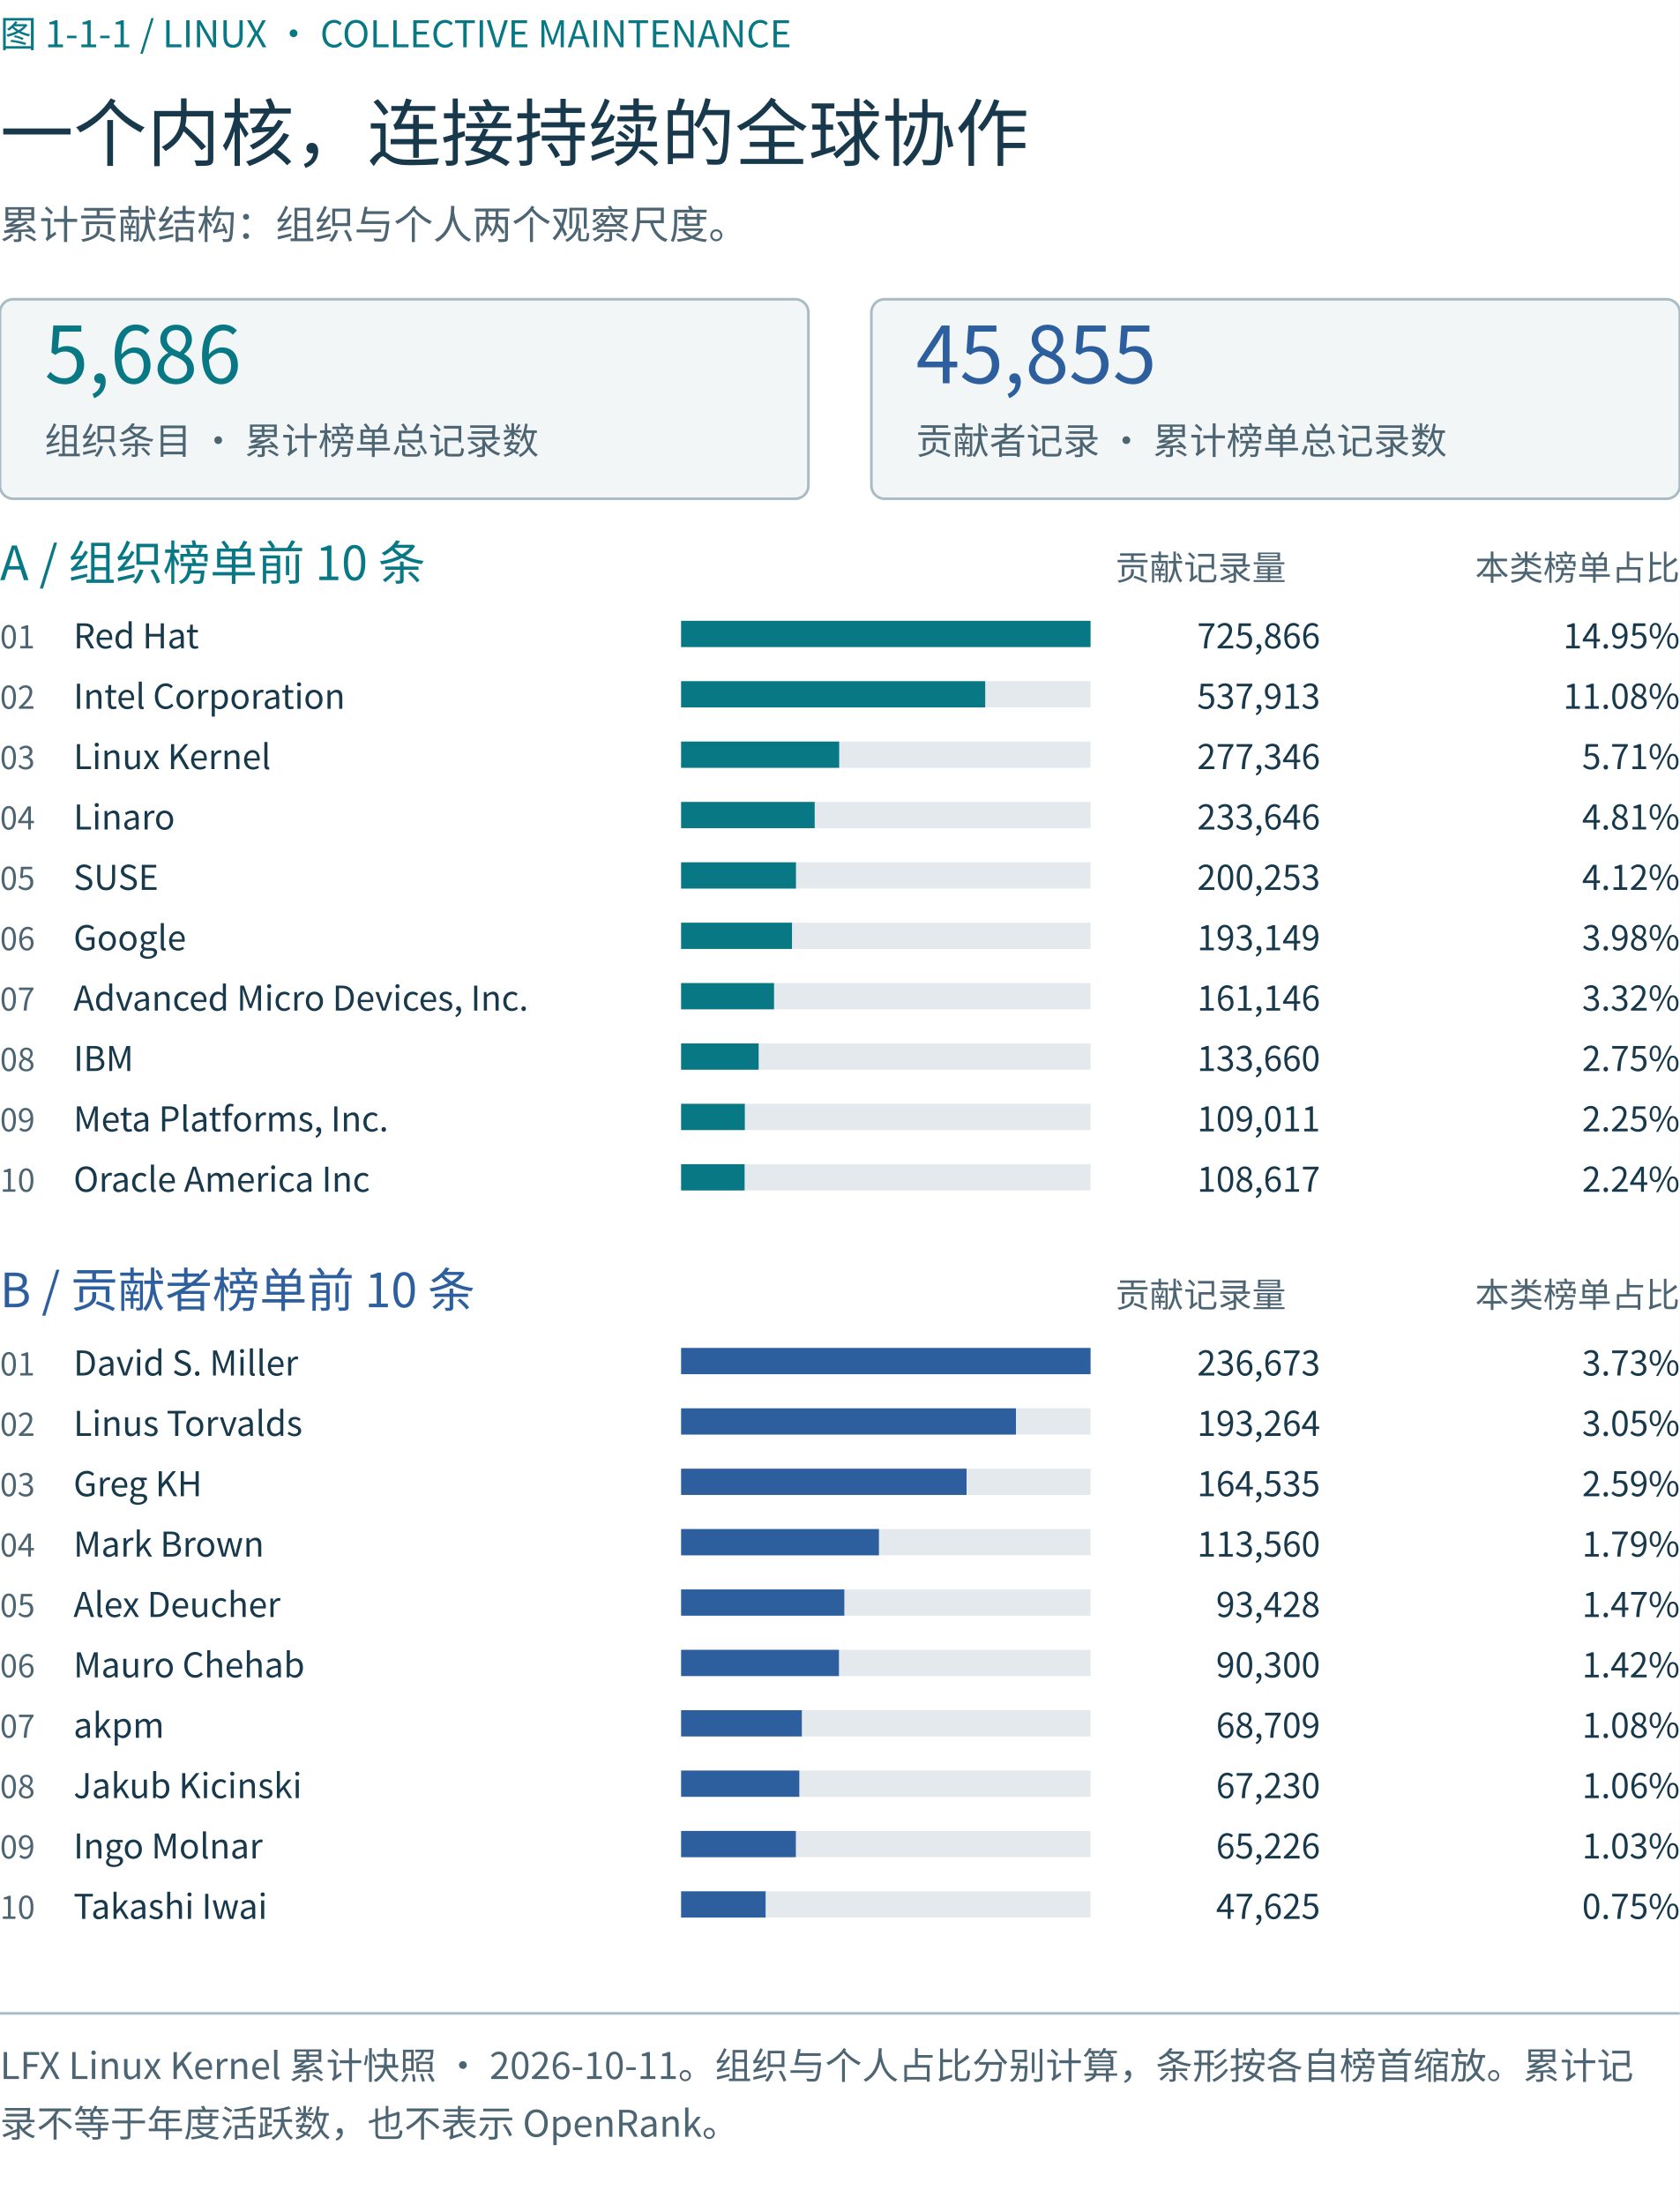
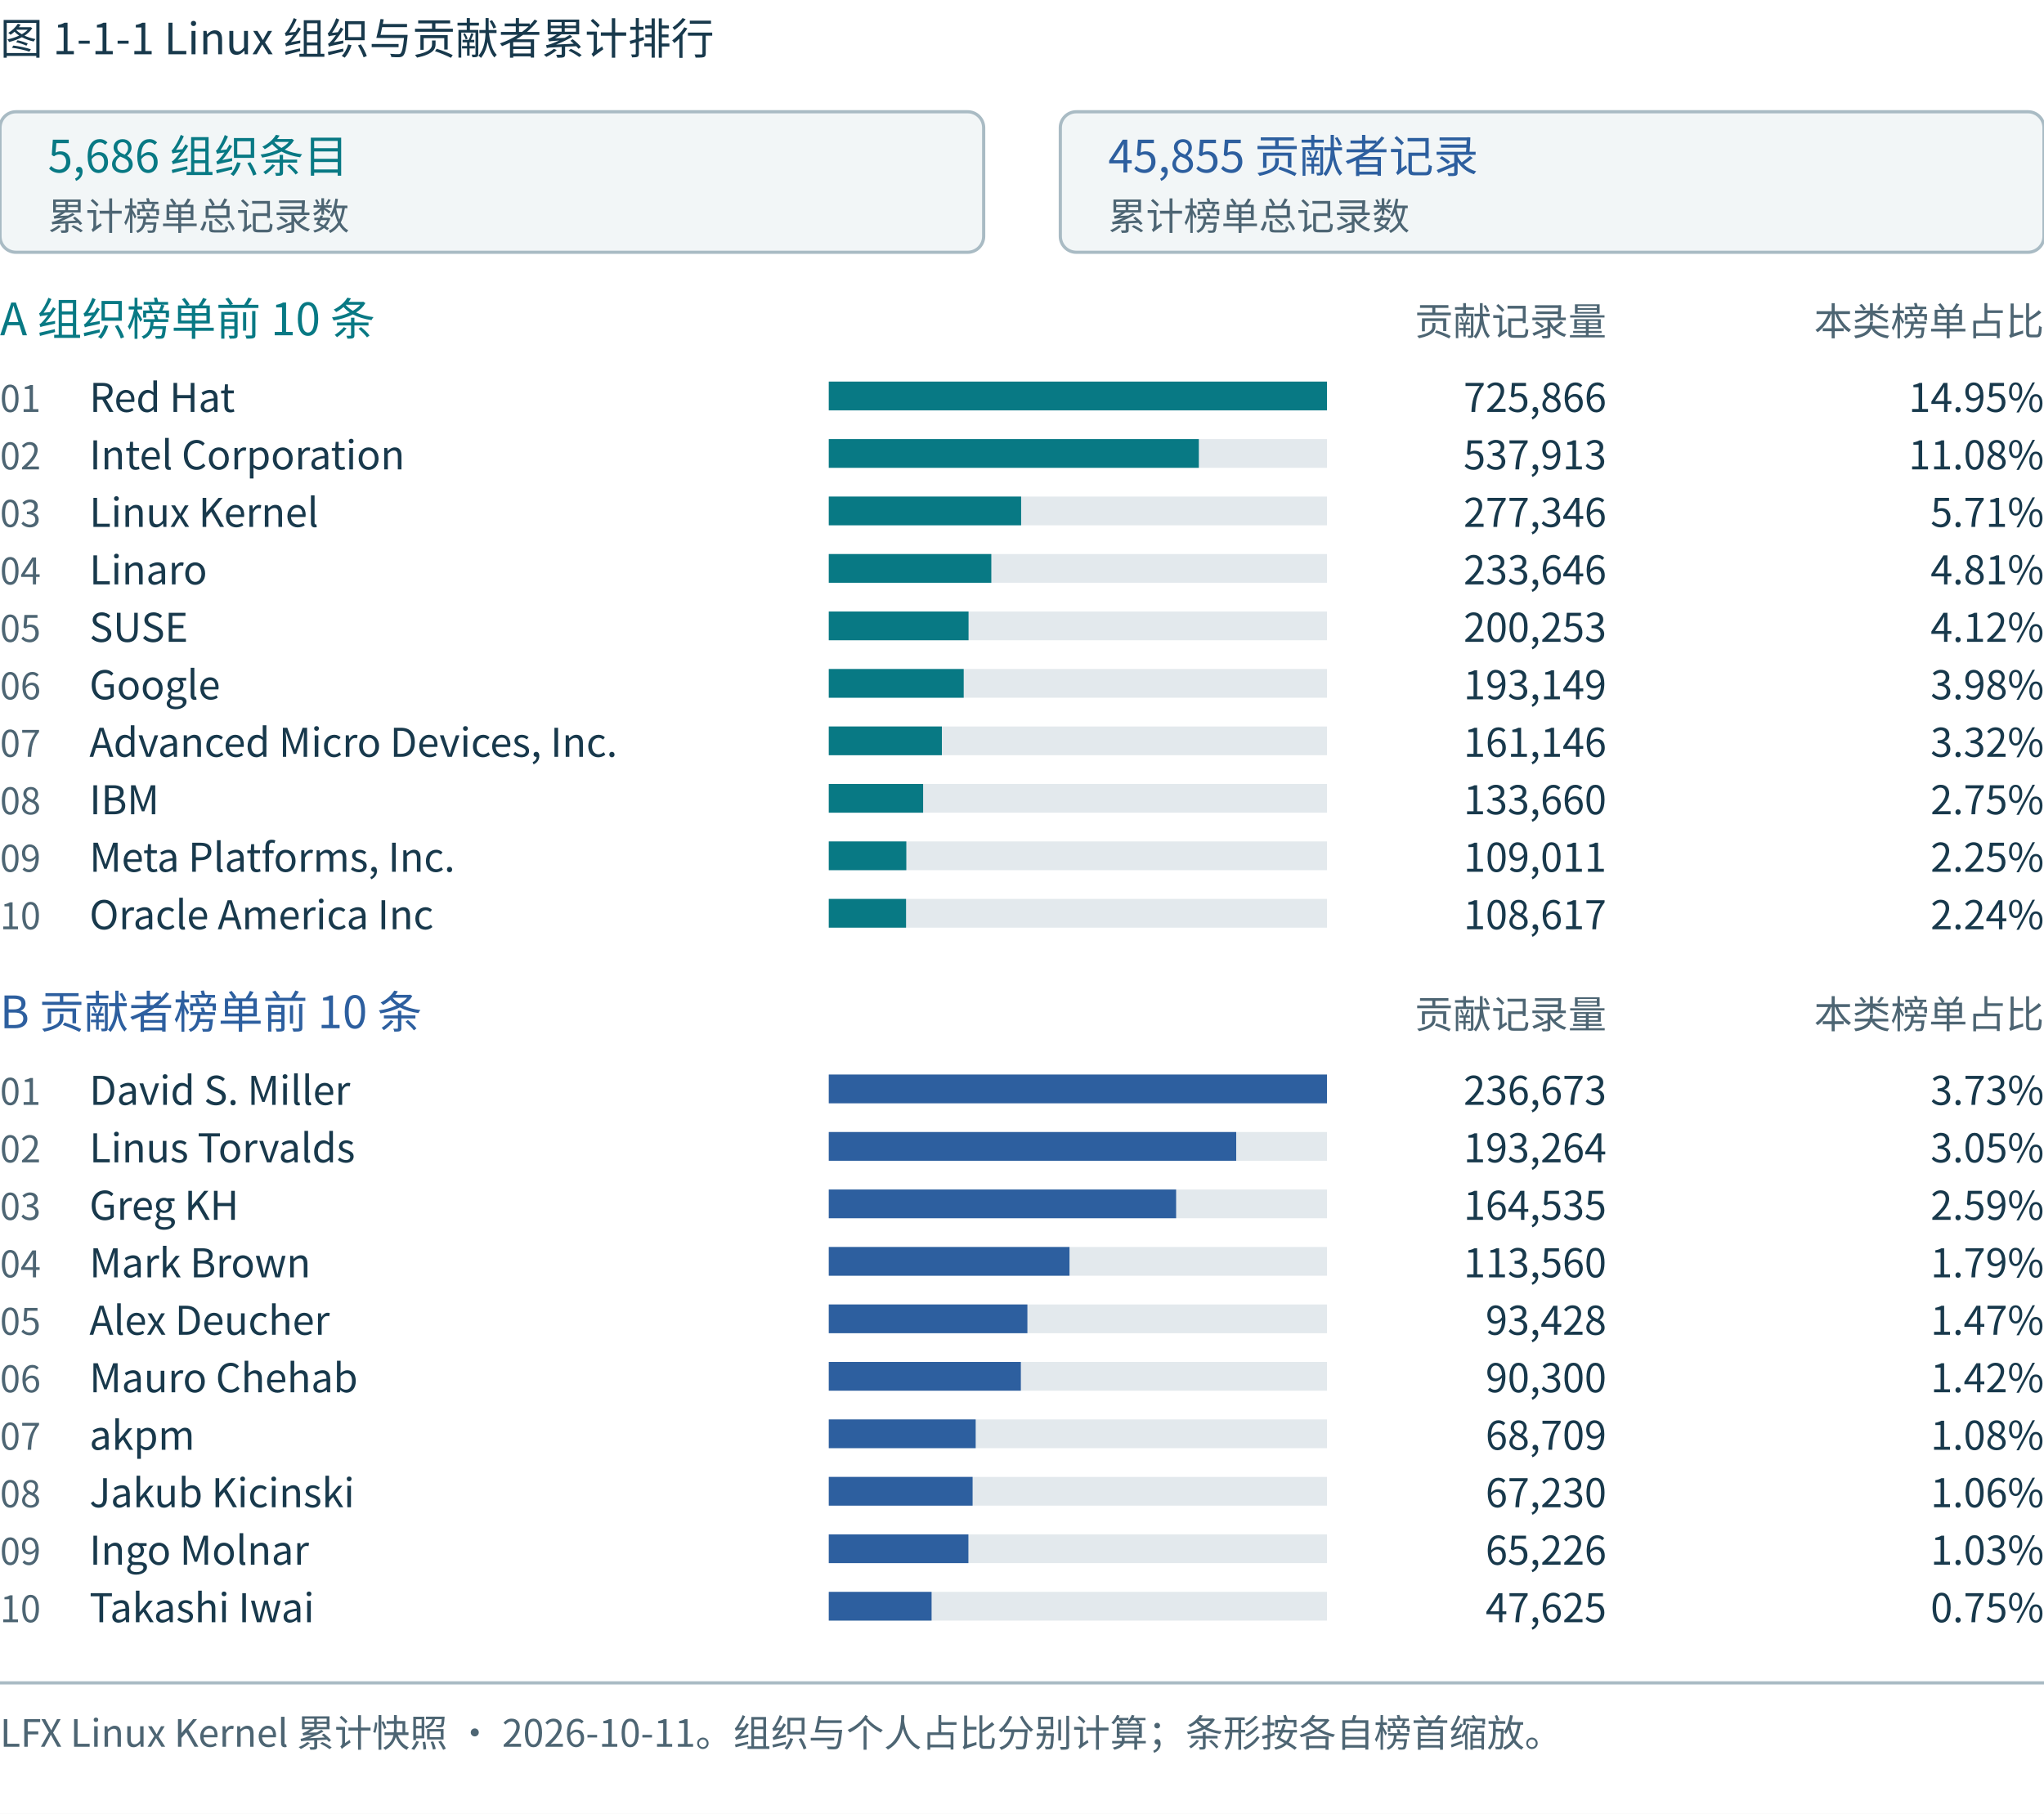
- <svg xmlns="http://www.w3.org/2000/svg" width="640" height="840" viewBox="0 0 640 840" role="img">
-   <rect width="640" height="840" fill="white" />
+ <svg xmlns="http://www.w3.org/2000/svg" width="640" height="568" viewBox="0 0 640 568" role="img">
+   <rect width="640" height="568" fill="white" />
  <g font-family="Noto Sans CJK SC,Noto Sans SC,sans-serif">
-     <text x="0" y="18" font-size="14" fill="#087984" text-anchor="start">图 1-1-1 / LINUX · COLLECTIVE MAINTENANCE</text>
-     <text x="0" y="61" font-size="28" fill="#18394c" text-anchor="start">一个内核，连接持续的全球协作</text>
-     <text x="0" y="91" font-size="15" fill="#4d6573" text-anchor="start">累计贡献结构：组织与个人两个观察尺度。</text>
-     <rect x="0" y="114" width="308" height="76" rx="5" fill="#f2f6f7" stroke="#a9bbc4" />
-     <text x="17" y="146" font-size="30" fill="#087984" text-anchor="start">5,686</text>
-     <text x="17" y="173" font-size="14" fill="#4d6573" text-anchor="start">组织条目 · 累计榜单总记录数</text>
-     <rect x="332" y="114" width="308" height="76" rx="5" fill="#f2f6f7" stroke="#a9bbc4" />
-     <text x="349" y="146" font-size="30" fill="#2d5f9f" text-anchor="start">45,855</text>
-     <text x="349" y="173" font-size="14" fill="#4d6573" text-anchor="start">贡献者记录 · 累计榜单总记录数</text>
-     <text x="0" y="221" font-size="18" fill="#087984" text-anchor="start">A / 组织榜单前 10 条</text>
-     <text x="490" y="221" font-size="13" fill="#4d6573" text-anchor="end">贡献记录量</text>
-     <text x="640" y="221" font-size="13" fill="#4d6573" text-anchor="end">本类榜单占比</text>
-     <text x="0" y="247" font-size="12" fill="#4d6573" text-anchor="start">01</text>
-     <text x="28" y="247" font-size="13" fill="#18394c" text-anchor="start">Red Hat</text>
-     <rect x="260" y="237" width="155" height="9" rx="0" fill="#e3e9ed" stroke="#e3e9ed" />
-     <rect x="260" y="237" width="155.0" height="9" rx="0" fill="#087984" stroke="#087984" />
-     <text x="503" y="247" font-size="13" fill="#18394c" text-anchor="end">725,866</text>
-     <text x="640" y="247" font-size="13" fill="#18394c" text-anchor="end">14.95%</text>
-     <text x="0" y="270" font-size="12" fill="#4d6573" text-anchor="start">02</text>
-     <text x="28" y="270" font-size="13" fill="#18394c" text-anchor="start">Intel Corporation</text>
-     <rect x="260" y="260" width="155" height="9" rx="0" fill="#e3e9ed" stroke="#e3e9ed" />
-     <rect x="260" y="260" width="114.865" height="9" rx="0" fill="#087984" stroke="#087984" />
-     <text x="503" y="270" font-size="13" fill="#18394c" text-anchor="end">537,913</text>
-     <text x="640" y="270" font-size="13" fill="#18394c" text-anchor="end">11.08%</text>
-     <text x="0" y="293" font-size="12" fill="#4d6573" text-anchor="start">03</text>
-     <text x="28" y="293" font-size="13" fill="#18394c" text-anchor="start">Linux Kernel</text>
-     <rect x="260" y="283" width="155" height="9" rx="0" fill="#e3e9ed" stroke="#e3e9ed" />
-     <rect x="260" y="283" width="59.224" height="9" rx="0" fill="#087984" stroke="#087984" />
-     <text x="503" y="293" font-size="13" fill="#18394c" text-anchor="end">277,346</text>
-     <text x="640" y="293" font-size="13" fill="#18394c" text-anchor="end">5.71%</text>
-     <text x="0" y="316" font-size="12" fill="#4d6573" text-anchor="start">04</text>
-     <text x="28" y="316" font-size="13" fill="#18394c" text-anchor="start">Linaro</text>
-     <rect x="260" y="306" width="155" height="9" rx="0" fill="#e3e9ed" stroke="#e3e9ed" />
-     <rect x="260" y="306" width="49.892" height="9" rx="0" fill="#087984" stroke="#087984" />
-     <text x="503" y="316" font-size="13" fill="#18394c" text-anchor="end">233,646</text>
-     <text x="640" y="316" font-size="13" fill="#18394c" text-anchor="end">4.81%</text>
-     <text x="0" y="339" font-size="12" fill="#4d6573" text-anchor="start">05</text>
-     <text x="28" y="339" font-size="13" fill="#18394c" text-anchor="start">SUSE</text>
-     <rect x="260" y="329" width="155" height="9" rx="0" fill="#e3e9ed" stroke="#e3e9ed" />
-     <rect x="260" y="329" width="42.762" height="9" rx="0" fill="#087984" stroke="#087984" />
-     <text x="503" y="339" font-size="13" fill="#18394c" text-anchor="end">200,253</text>
-     <text x="640" y="339" font-size="13" fill="#18394c" text-anchor="end">4.12%</text>
-     <text x="0" y="362" font-size="12" fill="#4d6573" text-anchor="start">06</text>
-     <text x="28" y="362" font-size="13" fill="#18394c" text-anchor="start">Google</text>
-     <rect x="260" y="352" width="155" height="9" rx="0" fill="#e3e9ed" stroke="#e3e9ed" />
-     <rect x="260" y="352" width="41.245" height="9" rx="0" fill="#087984" stroke="#087984" />
-     <text x="503" y="362" font-size="13" fill="#18394c" text-anchor="end">193,149</text>
-     <text x="640" y="362" font-size="13" fill="#18394c" text-anchor="end">3.98%</text>
-     <text x="0" y="385" font-size="12" fill="#4d6573" text-anchor="start">07</text>
-     <text x="28" y="385" font-size="13" fill="#18394c" text-anchor="start">Advanced Micro Devices, Inc.</text>
-     <rect x="260" y="375" width="155" height="9" rx="0" fill="#e3e9ed" stroke="#e3e9ed" />
-     <rect x="260" y="375" width="34.411" height="9" rx="0" fill="#087984" stroke="#087984" />
-     <text x="503" y="385" font-size="13" fill="#18394c" text-anchor="end">161,146</text>
-     <text x="640" y="385" font-size="13" fill="#18394c" text-anchor="end">3.32%</text>
-     <text x="0" y="408" font-size="12" fill="#4d6573" text-anchor="start">08</text>
-     <text x="28" y="408" font-size="13" fill="#18394c" text-anchor="start">IBM</text>
-     <rect x="260" y="398" width="155" height="9" rx="0" fill="#e3e9ed" stroke="#e3e9ed" />
-     <rect x="260" y="398" width="28.541" height="9" rx="0" fill="#087984" stroke="#087984" />
-     <text x="503" y="408" font-size="13" fill="#18394c" text-anchor="end">133,660</text>
-     <text x="640" y="408" font-size="13" fill="#18394c" text-anchor="end">2.75%</text>
-     <text x="0" y="431" font-size="12" fill="#4d6573" text-anchor="start">09</text>
-     <text x="28" y="431" font-size="13" fill="#18394c" text-anchor="start">Meta Platforms, Inc.</text>
-     <rect x="260" y="421" width="155" height="9" rx="0" fill="#e3e9ed" stroke="#e3e9ed" />
-     <rect x="260" y="421" width="23.278" height="9" rx="0" fill="#087984" stroke="#087984" />
-     <text x="503" y="431" font-size="13" fill="#18394c" text-anchor="end">109,011</text>
-     <text x="640" y="431" font-size="13" fill="#18394c" text-anchor="end">2.25%</text>
-     <text x="0" y="454" font-size="12" fill="#4d6573" text-anchor="start">10</text>
-     <text x="28" y="454" font-size="13" fill="#18394c" text-anchor="start">Oracle America Inc</text>
-     <rect x="260" y="444" width="155" height="9" rx="0" fill="#e3e9ed" stroke="#e3e9ed" />
-     <rect x="260" y="444" width="23.194" height="9" rx="0" fill="#087984" stroke="#087984" />
-     <text x="503" y="454" font-size="13" fill="#18394c" text-anchor="end">108,617</text>
-     <text x="640" y="454" font-size="13" fill="#18394c" text-anchor="end">2.24%</text>
-     <text x="0" y="498" font-size="18" fill="#2d5f9f" text-anchor="start">B / 贡献者榜单前 10 条</text>
-     <text x="490" y="498" font-size="13" fill="#4d6573" text-anchor="end">贡献记录量</text>
-     <text x="640" y="498" font-size="13" fill="#4d6573" text-anchor="end">本类榜单占比</text>
-     <text x="0" y="524" font-size="12" fill="#4d6573" text-anchor="start">01</text>
-     <text x="28" y="524" font-size="13" fill="#18394c" text-anchor="start">David S. Miller</text>
-     <rect x="260" y="514" width="155" height="9" rx="0" fill="#e3e9ed" stroke="#e3e9ed" />
-     <rect x="260" y="514" width="155.0" height="9" rx="0" fill="#2d5f9f" stroke="#2d5f9f" />
-     <text x="503" y="524" font-size="13" fill="#18394c" text-anchor="end">236,673</text>
-     <text x="640" y="524" font-size="13" fill="#18394c" text-anchor="end">3.73%</text>
-     <text x="0" y="547" font-size="12" fill="#4d6573" text-anchor="start">02</text>
-     <text x="28" y="547" font-size="13" fill="#18394c" text-anchor="start">Linus Torvalds</text>
-     <rect x="260" y="537" width="155" height="9" rx="0" fill="#e3e9ed" stroke="#e3e9ed" />
-     <rect x="260" y="537" width="126.571" height="9" rx="0" fill="#2d5f9f" stroke="#2d5f9f" />
-     <text x="503" y="547" font-size="13" fill="#18394c" text-anchor="end">193,264</text>
-     <text x="640" y="547" font-size="13" fill="#18394c" text-anchor="end">3.05%</text>
-     <text x="0" y="570" font-size="12" fill="#4d6573" text-anchor="start">03</text>
-     <text x="28" y="570" font-size="13" fill="#18394c" text-anchor="start">Greg KH</text>
-     <rect x="260" y="560" width="155" height="9" rx="0" fill="#e3e9ed" stroke="#e3e9ed" />
-     <rect x="260" y="560" width="107.756" height="9" rx="0" fill="#2d5f9f" stroke="#2d5f9f" />
-     <text x="503" y="570" font-size="13" fill="#18394c" text-anchor="end">164,535</text>
-     <text x="640" y="570" font-size="13" fill="#18394c" text-anchor="end">2.59%</text>
-     <text x="0" y="593" font-size="12" fill="#4d6573" text-anchor="start">04</text>
-     <text x="28" y="593" font-size="13" fill="#18394c" text-anchor="start">Mark Brown</text>
-     <rect x="260" y="583" width="155" height="9" rx="0" fill="#e3e9ed" stroke="#e3e9ed" />
-     <rect x="260" y="583" width="74.372" height="9" rx="0" fill="#2d5f9f" stroke="#2d5f9f" />
-     <text x="503" y="593" font-size="13" fill="#18394c" text-anchor="end">113,560</text>
-     <text x="640" y="593" font-size="13" fill="#18394c" text-anchor="end">1.79%</text>
-     <text x="0" y="616" font-size="12" fill="#4d6573" text-anchor="start">05</text>
-     <text x="28" y="616" font-size="13" fill="#18394c" text-anchor="start">Alex Deucher</text>
-     <rect x="260" y="606" width="155" height="9" rx="0" fill="#e3e9ed" stroke="#e3e9ed" />
-     <rect x="260" y="606" width="61.187" height="9" rx="0" fill="#2d5f9f" stroke="#2d5f9f" />
-     <text x="503" y="616" font-size="13" fill="#18394c" text-anchor="end">93,428</text>
-     <text x="640" y="616" font-size="13" fill="#18394c" text-anchor="end">1.47%</text>
-     <text x="0" y="639" font-size="12" fill="#4d6573" text-anchor="start">06</text>
-     <text x="28" y="639" font-size="13" fill="#18394c" text-anchor="start">Mauro Chehab</text>
-     <rect x="260" y="629" width="155" height="9" rx="0" fill="#e3e9ed" stroke="#e3e9ed" />
-     <rect x="260" y="629" width="59.139" height="9" rx="0" fill="#2d5f9f" stroke="#2d5f9f" />
-     <text x="503" y="639" font-size="13" fill="#18394c" text-anchor="end">90,300</text>
-     <text x="640" y="639" font-size="13" fill="#18394c" text-anchor="end">1.42%</text>
-     <text x="0" y="662" font-size="12" fill="#4d6573" text-anchor="start">07</text>
-     <text x="28" y="662" font-size="13" fill="#18394c" text-anchor="start">akpm</text>
-     <rect x="260" y="652" width="155" height="9" rx="0" fill="#e3e9ed" stroke="#e3e9ed" />
-     <rect x="260" y="652" width="44.998" height="9" rx="0" fill="#2d5f9f" stroke="#2d5f9f" />
-     <text x="503" y="662" font-size="13" fill="#18394c" text-anchor="end">68,709</text>
-     <text x="640" y="662" font-size="13" fill="#18394c" text-anchor="end">1.08%</text>
-     <text x="0" y="685" font-size="12" fill="#4d6573" text-anchor="start">08</text>
-     <text x="28" y="685" font-size="13" fill="#18394c" text-anchor="start">Jakub Kicinski</text>
-     <rect x="260" y="675" width="155" height="9" rx="0" fill="#e3e9ed" stroke="#e3e9ed" />
-     <rect x="260" y="675" width="44.03" height="9" rx="0" fill="#2d5f9f" stroke="#2d5f9f" />
-     <text x="503" y="685" font-size="13" fill="#18394c" text-anchor="end">67,230</text>
-     <text x="640" y="685" font-size="13" fill="#18394c" text-anchor="end">1.06%</text>
-     <text x="0" y="708" font-size="12" fill="#4d6573" text-anchor="start">09</text>
-     <text x="28" y="708" font-size="13" fill="#18394c" text-anchor="start">Ingo Molnar</text>
-     <rect x="260" y="698" width="155" height="9" rx="0" fill="#e3e9ed" stroke="#e3e9ed" />
-     <rect x="260" y="698" width="42.717" height="9" rx="0" fill="#2d5f9f" stroke="#2d5f9f" />
-     <text x="503" y="708" font-size="13" fill="#18394c" text-anchor="end">65,226</text>
-     <text x="640" y="708" font-size="13" fill="#18394c" text-anchor="end">1.03%</text>
-     <text x="0" y="731" font-size="12" fill="#4d6573" text-anchor="start">10</text>
-     <text x="28" y="731" font-size="13" fill="#18394c" text-anchor="start">Takashi Iwai</text>
-     <rect x="260" y="721" width="155" height="9" rx="0" fill="#e3e9ed" stroke="#e3e9ed" />
-     <rect x="260" y="721" width="31.19" height="9" rx="0" fill="#2d5f9f" stroke="#2d5f9f" />
-     <text x="503" y="731" font-size="13" fill="#18394c" text-anchor="end">47,625</text>
-     <text x="640" y="731" font-size="13" fill="#18394c" text-anchor="end">0.75%</text>
-     <path d="M0 767 L640 767" fill="none" stroke="#a9bbc4" stroke-width="1" />
-     <text x="0" y="792" font-size="14" fill="#4d6573" text-anchor="start">LFX Linux Kernel 累计快照 · 2026-10-11。组织与个人占比分别计算，条形按各自榜首缩放。累计记</text>
-     <text x="0" y="814" font-size="14" fill="#4d6573" text-anchor="start">录不等于年度活跃数，也不表示 OpenRank。</text>
+     <text x="0" y="17" font-size="13.5" fill="#18394c" text-anchor="start">图 1-1-1  Linux 组织与贡献者累计排行</text>
+     <rect x="0" y="35" width="308" height="44" rx="5" fill="#f2f6f7" stroke="#a9bbc4" />
+     <text x="15" y="54" font-size="14" fill="#087984" text-anchor="start">5,686  组织条目</text>
+     <text x="15" y="72" font-size="11.8" fill="#4d6573" text-anchor="start">累计榜单总记录数</text>
+     <rect x="332" y="35" width="308" height="44" rx="5" fill="#f2f6f7" stroke="#a9bbc4" />
+     <text x="347" y="54" font-size="14" fill="#2d5f9f" text-anchor="start">45,855  贡献者记录</text>
+     <text x="347" y="72" font-size="11.8" fill="#4d6573" text-anchor="start">累计榜单总记录数</text>
+     <text x="0" y="105" font-size="14" fill="#087984" text-anchor="start">A  组织榜单前 10 条</text>
+     <text x="503" y="105" font-size="12" fill="#4d6573" text-anchor="end">贡献记录量</text>
+     <text x="640" y="105" font-size="12" fill="#4d6573" text-anchor="end">本类榜单占比</text>
+     <text x="0" y="129" font-size="11.5" fill="#4d6573" text-anchor="start">01</text>
+     <text x="28" y="129" font-size="12.4" fill="#18394c" text-anchor="start">Red Hat</text>
+     <rect x="260" y="120" width="155" height="8" rx="0" fill="#e3e9ed" stroke="#e3e9ed" />
+     <rect x="260" y="120" width="155.0" height="8" rx="0" fill="#087984" stroke="#087984" />
+     <text x="503" y="129" font-size="12.4" fill="#18394c" text-anchor="end">725,866</text>
+     <text x="640" y="129" font-size="12.4" fill="#18394c" text-anchor="end">14.95%</text>
+     <text x="0" y="147" font-size="11.5" fill="#4d6573" text-anchor="start">02</text>
+     <text x="28" y="147" font-size="12.4" fill="#18394c" text-anchor="start">Intel Corporation</text>
+     <rect x="260" y="138" width="155" height="8" rx="0" fill="#e3e9ed" stroke="#e3e9ed" />
+     <rect x="260" y="138" width="114.865" height="8" rx="0" fill="#087984" stroke="#087984" />
+     <text x="503" y="147" font-size="12.4" fill="#18394c" text-anchor="end">537,913</text>
+     <text x="640" y="147" font-size="12.4" fill="#18394c" text-anchor="end">11.08%</text>
+     <text x="0" y="165" font-size="11.5" fill="#4d6573" text-anchor="start">03</text>
+     <text x="28" y="165" font-size="12.4" fill="#18394c" text-anchor="start">Linux Kernel</text>
+     <rect x="260" y="156" width="155" height="8" rx="0" fill="#e3e9ed" stroke="#e3e9ed" />
+     <rect x="260" y="156" width="59.224" height="8" rx="0" fill="#087984" stroke="#087984" />
+     <text x="503" y="165" font-size="12.4" fill="#18394c" text-anchor="end">277,346</text>
+     <text x="640" y="165" font-size="12.4" fill="#18394c" text-anchor="end">5.71%</text>
+     <text x="0" y="183" font-size="11.5" fill="#4d6573" text-anchor="start">04</text>
+     <text x="28" y="183" font-size="12.4" fill="#18394c" text-anchor="start">Linaro</text>
+     <rect x="260" y="174" width="155" height="8" rx="0" fill="#e3e9ed" stroke="#e3e9ed" />
+     <rect x="260" y="174" width="49.892" height="8" rx="0" fill="#087984" stroke="#087984" />
+     <text x="503" y="183" font-size="12.4" fill="#18394c" text-anchor="end">233,646</text>
+     <text x="640" y="183" font-size="12.4" fill="#18394c" text-anchor="end">4.81%</text>
+     <text x="0" y="201" font-size="11.5" fill="#4d6573" text-anchor="start">05</text>
+     <text x="28" y="201" font-size="12.4" fill="#18394c" text-anchor="start">SUSE</text>
+     <rect x="260" y="192" width="155" height="8" rx="0" fill="#e3e9ed" stroke="#e3e9ed" />
+     <rect x="260" y="192" width="42.762" height="8" rx="0" fill="#087984" stroke="#087984" />
+     <text x="503" y="201" font-size="12.4" fill="#18394c" text-anchor="end">200,253</text>
+     <text x="640" y="201" font-size="12.4" fill="#18394c" text-anchor="end">4.12%</text>
+     <text x="0" y="219" font-size="11.5" fill="#4d6573" text-anchor="start">06</text>
+     <text x="28" y="219" font-size="12.4" fill="#18394c" text-anchor="start">Google</text>
+     <rect x="260" y="210" width="155" height="8" rx="0" fill="#e3e9ed" stroke="#e3e9ed" />
+     <rect x="260" y="210" width="41.245" height="8" rx="0" fill="#087984" stroke="#087984" />
+     <text x="503" y="219" font-size="12.4" fill="#18394c" text-anchor="end">193,149</text>
+     <text x="640" y="219" font-size="12.4" fill="#18394c" text-anchor="end">3.98%</text>
+     <text x="0" y="237" font-size="11.5" fill="#4d6573" text-anchor="start">07</text>
+     <text x="28" y="237" font-size="12.4" fill="#18394c" text-anchor="start">Advanced Micro Devices, Inc.</text>
+     <rect x="260" y="228" width="155" height="8" rx="0" fill="#e3e9ed" stroke="#e3e9ed" />
+     <rect x="260" y="228" width="34.411" height="8" rx="0" fill="#087984" stroke="#087984" />
+     <text x="503" y="237" font-size="12.4" fill="#18394c" text-anchor="end">161,146</text>
+     <text x="640" y="237" font-size="12.4" fill="#18394c" text-anchor="end">3.32%</text>
+     <text x="0" y="255" font-size="11.5" fill="#4d6573" text-anchor="start">08</text>
+     <text x="28" y="255" font-size="12.4" fill="#18394c" text-anchor="start">IBM</text>
+     <rect x="260" y="246" width="155" height="8" rx="0" fill="#e3e9ed" stroke="#e3e9ed" />
+     <rect x="260" y="246" width="28.541" height="8" rx="0" fill="#087984" stroke="#087984" />
+     <text x="503" y="255" font-size="12.4" fill="#18394c" text-anchor="end">133,660</text>
+     <text x="640" y="255" font-size="12.4" fill="#18394c" text-anchor="end">2.75%</text>
+     <text x="0" y="273" font-size="11.5" fill="#4d6573" text-anchor="start">09</text>
+     <text x="28" y="273" font-size="12.4" fill="#18394c" text-anchor="start">Meta Platforms, Inc.</text>
+     <rect x="260" y="264" width="155" height="8" rx="0" fill="#e3e9ed" stroke="#e3e9ed" />
+     <rect x="260" y="264" width="23.278" height="8" rx="0" fill="#087984" stroke="#087984" />
+     <text x="503" y="273" font-size="12.4" fill="#18394c" text-anchor="end">109,011</text>
+     <text x="640" y="273" font-size="12.4" fill="#18394c" text-anchor="end">2.25%</text>
+     <text x="0" y="291" font-size="11.5" fill="#4d6573" text-anchor="start">10</text>
+     <text x="28" y="291" font-size="12.4" fill="#18394c" text-anchor="start">Oracle America Inc</text>
+     <rect x="260" y="282" width="155" height="8" rx="0" fill="#e3e9ed" stroke="#e3e9ed" />
+     <rect x="260" y="282" width="23.194" height="8" rx="0" fill="#087984" stroke="#087984" />
+     <text x="503" y="291" font-size="12.4" fill="#18394c" text-anchor="end">108,617</text>
+     <text x="640" y="291" font-size="12.4" fill="#18394c" text-anchor="end">2.24%</text>
+     <text x="0" y="322" font-size="14" fill="#2d5f9f" text-anchor="start">B  贡献者榜单前 10 条</text>
+     <text x="503" y="322" font-size="12" fill="#4d6573" text-anchor="end">贡献记录量</text>
+     <text x="640" y="322" font-size="12" fill="#4d6573" text-anchor="end">本类榜单占比</text>
+     <text x="0" y="346" font-size="11.5" fill="#4d6573" text-anchor="start">01</text>
+     <text x="28" y="346" font-size="12.4" fill="#18394c" text-anchor="start">David S. Miller</text>
+     <rect x="260" y="337" width="155" height="8" rx="0" fill="#e3e9ed" stroke="#e3e9ed" />
+     <rect x="260" y="337" width="155.0" height="8" rx="0" fill="#2d5f9f" stroke="#2d5f9f" />
+     <text x="503" y="346" font-size="12.4" fill="#18394c" text-anchor="end">236,673</text>
+     <text x="640" y="346" font-size="12.4" fill="#18394c" text-anchor="end">3.73%</text>
+     <text x="0" y="364" font-size="11.5" fill="#4d6573" text-anchor="start">02</text>
+     <text x="28" y="364" font-size="12.4" fill="#18394c" text-anchor="start">Linus Torvalds</text>
+     <rect x="260" y="355" width="155" height="8" rx="0" fill="#e3e9ed" stroke="#e3e9ed" />
+     <rect x="260" y="355" width="126.571" height="8" rx="0" fill="#2d5f9f" stroke="#2d5f9f" />
+     <text x="503" y="364" font-size="12.4" fill="#18394c" text-anchor="end">193,264</text>
+     <text x="640" y="364" font-size="12.4" fill="#18394c" text-anchor="end">3.05%</text>
+     <text x="0" y="382" font-size="11.5" fill="#4d6573" text-anchor="start">03</text>
+     <text x="28" y="382" font-size="12.4" fill="#18394c" text-anchor="start">Greg KH</text>
+     <rect x="260" y="373" width="155" height="8" rx="0" fill="#e3e9ed" stroke="#e3e9ed" />
+     <rect x="260" y="373" width="107.756" height="8" rx="0" fill="#2d5f9f" stroke="#2d5f9f" />
+     <text x="503" y="382" font-size="12.4" fill="#18394c" text-anchor="end">164,535</text>
+     <text x="640" y="382" font-size="12.4" fill="#18394c" text-anchor="end">2.59%</text>
+     <text x="0" y="400" font-size="11.5" fill="#4d6573" text-anchor="start">04</text>
+     <text x="28" y="400" font-size="12.4" fill="#18394c" text-anchor="start">Mark Brown</text>
+     <rect x="260" y="391" width="155" height="8" rx="0" fill="#e3e9ed" stroke="#e3e9ed" />
+     <rect x="260" y="391" width="74.372" height="8" rx="0" fill="#2d5f9f" stroke="#2d5f9f" />
+     <text x="503" y="400" font-size="12.4" fill="#18394c" text-anchor="end">113,560</text>
+     <text x="640" y="400" font-size="12.4" fill="#18394c" text-anchor="end">1.79%</text>
+     <text x="0" y="418" font-size="11.5" fill="#4d6573" text-anchor="start">05</text>
+     <text x="28" y="418" font-size="12.4" fill="#18394c" text-anchor="start">Alex Deucher</text>
+     <rect x="260" y="409" width="155" height="8" rx="0" fill="#e3e9ed" stroke="#e3e9ed" />
+     <rect x="260" y="409" width="61.187" height="8" rx="0" fill="#2d5f9f" stroke="#2d5f9f" />
+     <text x="503" y="418" font-size="12.4" fill="#18394c" text-anchor="end">93,428</text>
+     <text x="640" y="418" font-size="12.4" fill="#18394c" text-anchor="end">1.47%</text>
+     <text x="0" y="436" font-size="11.5" fill="#4d6573" text-anchor="start">06</text>
+     <text x="28" y="436" font-size="12.4" fill="#18394c" text-anchor="start">Mauro Chehab</text>
+     <rect x="260" y="427" width="155" height="8" rx="0" fill="#e3e9ed" stroke="#e3e9ed" />
+     <rect x="260" y="427" width="59.139" height="8" rx="0" fill="#2d5f9f" stroke="#2d5f9f" />
+     <text x="503" y="436" font-size="12.4" fill="#18394c" text-anchor="end">90,300</text>
+     <text x="640" y="436" font-size="12.4" fill="#18394c" text-anchor="end">1.42%</text>
+     <text x="0" y="454" font-size="11.5" fill="#4d6573" text-anchor="start">07</text>
+     <text x="28" y="454" font-size="12.4" fill="#18394c" text-anchor="start">akpm</text>
+     <rect x="260" y="445" width="155" height="8" rx="0" fill="#e3e9ed" stroke="#e3e9ed" />
+     <rect x="260" y="445" width="44.998" height="8" rx="0" fill="#2d5f9f" stroke="#2d5f9f" />
+     <text x="503" y="454" font-size="12.4" fill="#18394c" text-anchor="end">68,709</text>
+     <text x="640" y="454" font-size="12.4" fill="#18394c" text-anchor="end">1.08%</text>
+     <text x="0" y="472" font-size="11.5" fill="#4d6573" text-anchor="start">08</text>
+     <text x="28" y="472" font-size="12.4" fill="#18394c" text-anchor="start">Jakub Kicinski</text>
+     <rect x="260" y="463" width="155" height="8" rx="0" fill="#e3e9ed" stroke="#e3e9ed" />
+     <rect x="260" y="463" width="44.03" height="8" rx="0" fill="#2d5f9f" stroke="#2d5f9f" />
+     <text x="503" y="472" font-size="12.4" fill="#18394c" text-anchor="end">67,230</text>
+     <text x="640" y="472" font-size="12.4" fill="#18394c" text-anchor="end">1.06%</text>
+     <text x="0" y="490" font-size="11.5" fill="#4d6573" text-anchor="start">09</text>
+     <text x="28" y="490" font-size="12.4" fill="#18394c" text-anchor="start">Ingo Molnar</text>
+     <rect x="260" y="481" width="155" height="8" rx="0" fill="#e3e9ed" stroke="#e3e9ed" />
+     <rect x="260" y="481" width="42.717" height="8" rx="0" fill="#2d5f9f" stroke="#2d5f9f" />
+     <text x="503" y="490" font-size="12.4" fill="#18394c" text-anchor="end">65,226</text>
+     <text x="640" y="490" font-size="12.4" fill="#18394c" text-anchor="end">1.03%</text>
+     <text x="0" y="508" font-size="11.5" fill="#4d6573" text-anchor="start">10</text>
+     <text x="28" y="508" font-size="12.4" fill="#18394c" text-anchor="start">Takashi Iwai</text>
+     <rect x="260" y="499" width="155" height="8" rx="0" fill="#e3e9ed" stroke="#e3e9ed" />
+     <rect x="260" y="499" width="31.19" height="8" rx="0" fill="#2d5f9f" stroke="#2d5f9f" />
+     <text x="503" y="508" font-size="12.4" fill="#18394c" text-anchor="end">47,625</text>
+     <text x="640" y="508" font-size="12.4" fill="#18394c" text-anchor="end">0.75%</text>
+     <path d="M0 527 L640 527" fill="none" stroke="#a9bbc4" stroke-width="1" />
+     <text x="0" y="547" font-size="11.8" fill="#4d6573" text-anchor="start">LFX Linux Kernel 累计快照 · 2026-10-11。组织与个人占比分别计算；条形按各自榜首缩放。</text>
  </g>
</svg>
